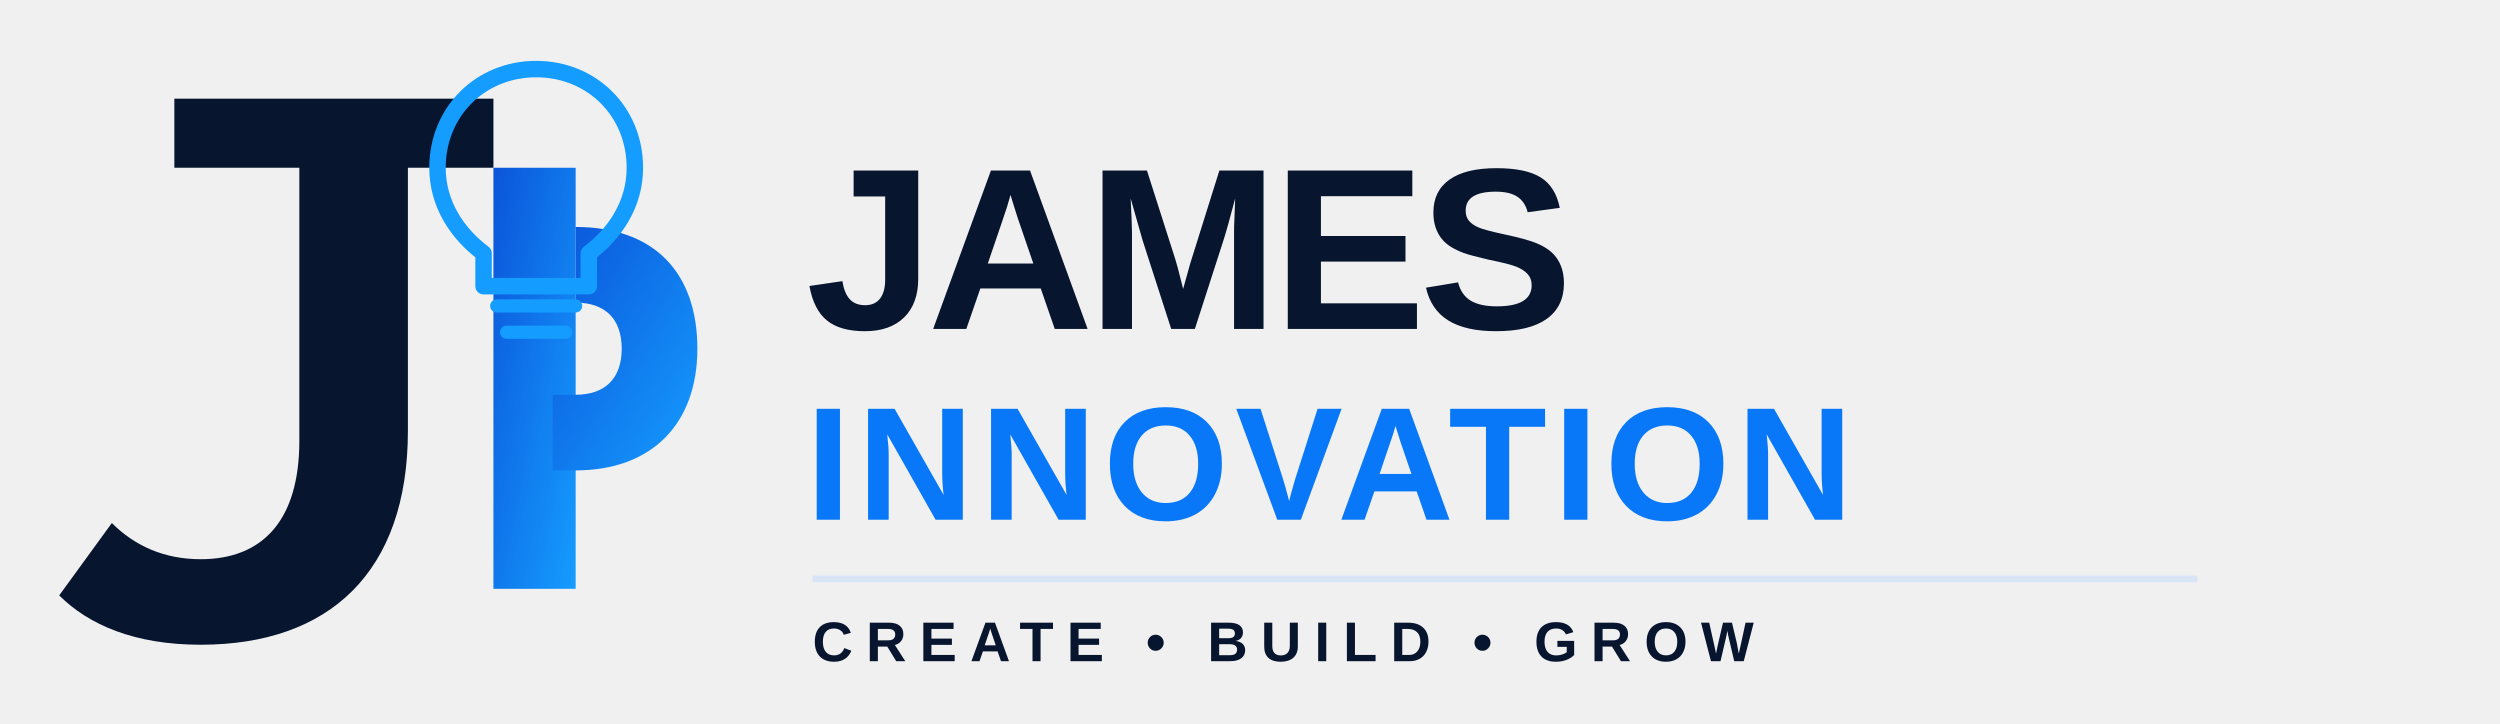
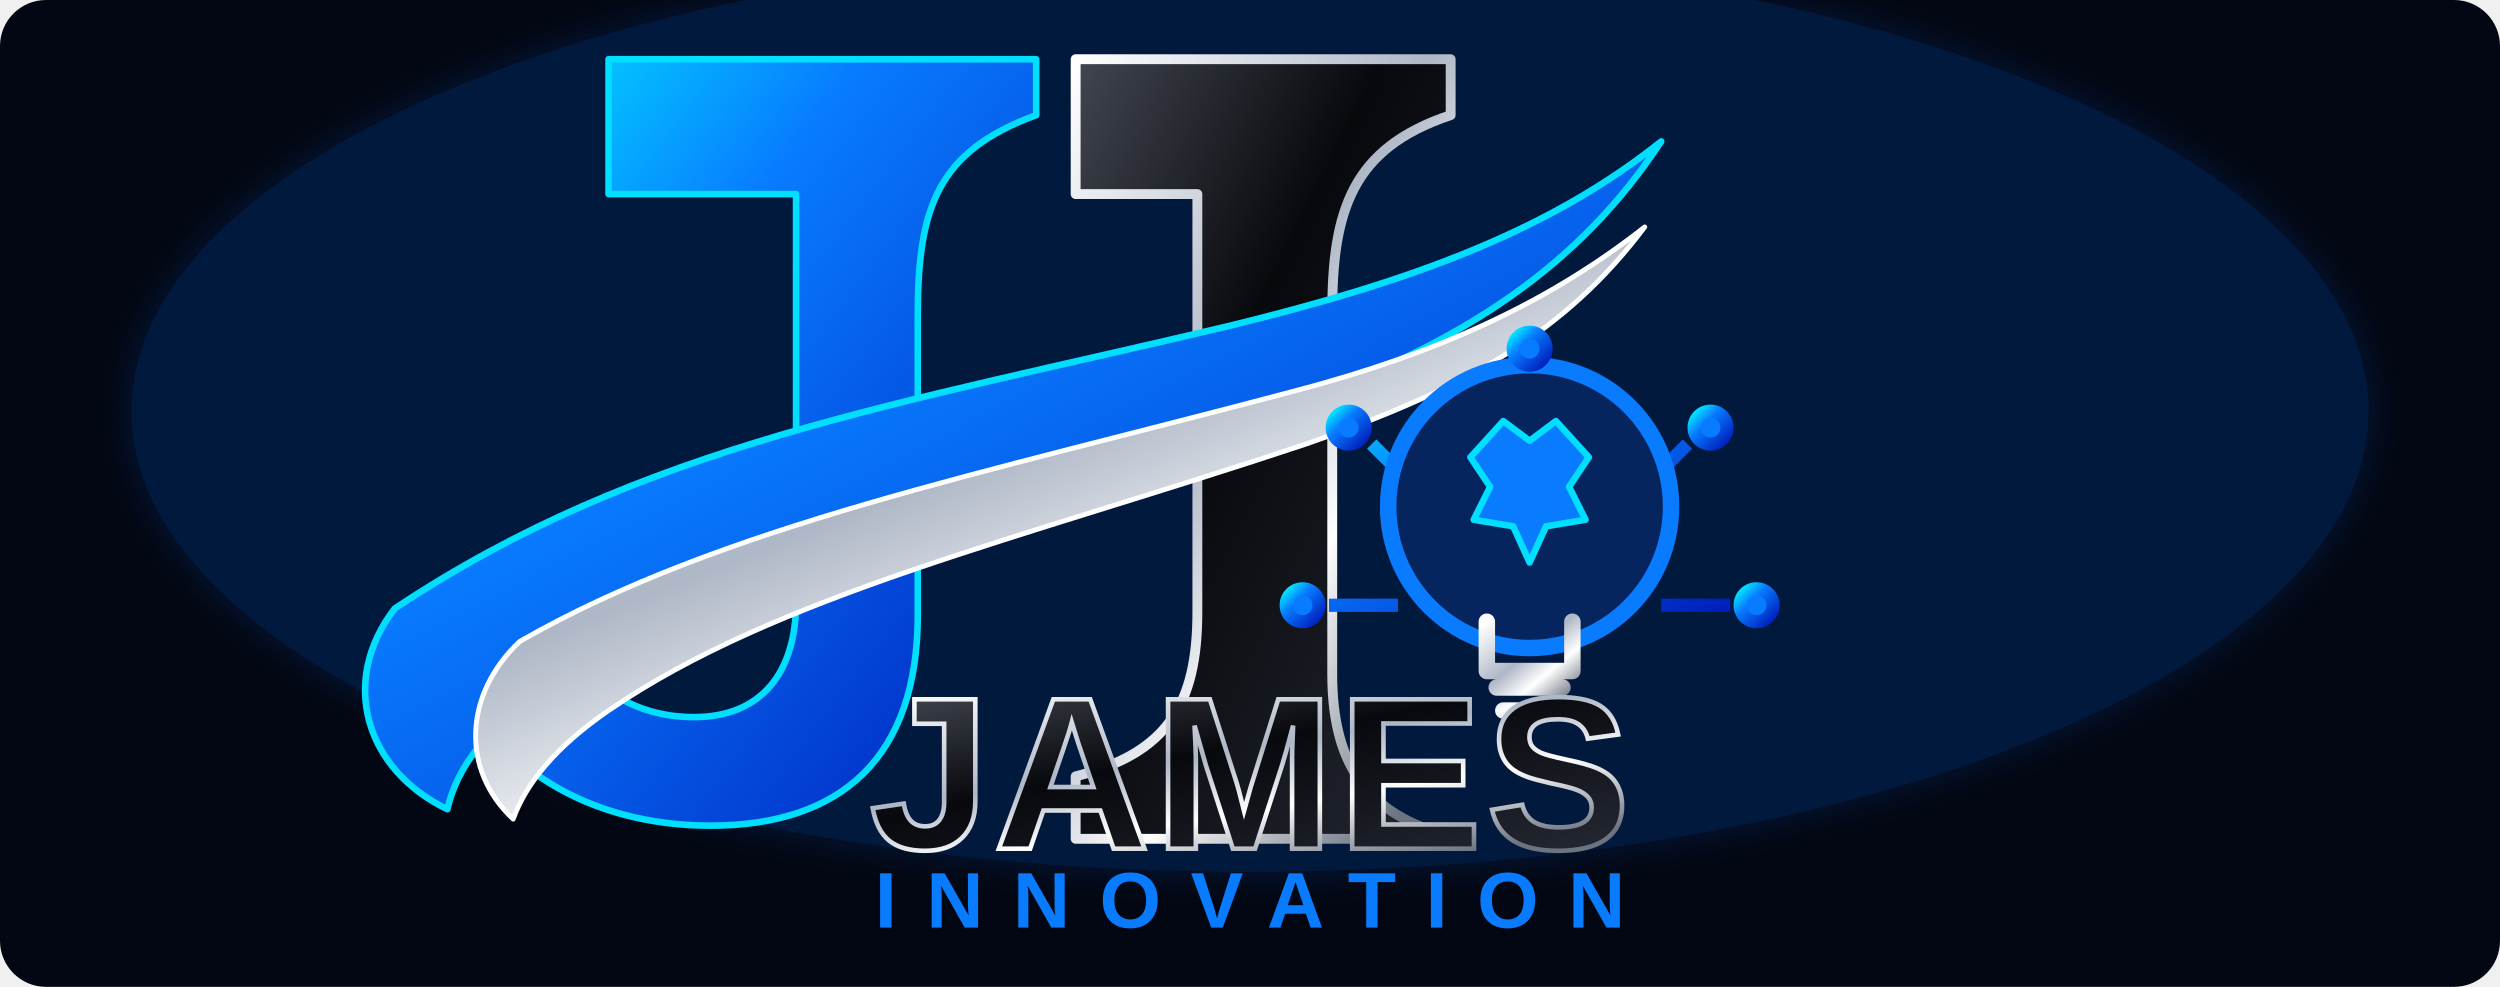
- <svg xmlns="http://www.w3.org/2000/svg" width="760" height="220" viewBox="0 0 760 220" role="img" aria-labelledby="title desc">
+ <svg xmlns="http://www.w3.org/2000/svg" width="760" height="300" viewBox="0 0 760 300" role="img" aria-labelledby="title desc">
  <defs>
    <linearGradient id="blue" x1="0" y1="0" x2="1" y2="1">
-       <stop offset="0" stop-color="#0b55d9" />
-       <stop offset="1" stop-color="#159cff" />
+       <stop offset="0" stop-color="#00eaff" />
+       <stop offset=".35" stop-color="#087bff" />
+       <stop offset="1" stop-color="#001fbc" />
    </linearGradient>
+     <linearGradient id="silver" x1="0" y1="0" x2="0.8" y2="1">
+       <stop offset="0" stop-color="#fff" />
+       <stop offset=".45" stop-color="#aeb7c6" />
+       <stop offset=".7" stop-color="#fff" />
+       <stop offset="1" stop-color="#6c7482" />
+     </linearGradient>
+     <linearGradient id="black" x1="0" y1="0" x2="1" y2="1">
+       <stop offset="0" stop-color="#424650" />
+       <stop offset=".4" stop-color="#08090d" />
+       <stop offset="1" stop-color="#242832" />
+     </linearGradient>
+     <filter id="glow" x="-50%" y="-50%" width="200%" height="200%">
+       <feGaussianBlur stdDeviation="5" result="b" />
+       <feMerge>
+         <feMergeNode in="b" />
+         <feMergeNode in="SourceGraphic" />
+       </feMerge>
+     </filter>
  </defs>
-   <g transform="translate(18 15)">
-     <path d="M35 15H132V36H106V116C106 159 82 181 43 181C23 181 9 175 0 166L16 144C23 151 32 155 43 155C62 155 73 143 73 119V36H35Z" fill="#07152f" />
-     <path d="M132 36H157V164H132Z" fill="url(#blue)" />
-     <path d="M157 54C181 54 194 68 194 91C194 114 180 128 157 128H150V105H157C166 105 171 100 171 91C171 82 166 77 157 77Z" fill="url(#blue)" />
-     <path d="M145 6C128 6 115 19 115 36C115 47 121 56 129 62V72H161V62C169 56 175 47 175 36C175 19 162 6 145 6Z" fill="none" stroke="#159cff" stroke-width="5" stroke-linejoin="round" />
-     <path d="M133 78H157M136 86H154" stroke="#159cff" stroke-width="4" stroke-linecap="round" />
+   <rect width="760" height="300" rx="14" fill="#030713" />
+   <ellipse cx="380" cy="125" rx="340" ry="140" fill="#006bff" opacity=".18" filter="url(#glow)" />
+   <g transform="translate(115 10)" stroke-linejoin="round">
+     <path d="M70 8H200V25C170 36 164 53 164 86V177C164 220 141 241 101 241C63 241 35 222 24 196L52 180C63 198 77 208 96 208C116 208 127 195 127 173V49H70Z" fill="url(#blue)" stroke="#00dfff" stroke-width="2" />
+     <path d="M212 8H326V25C296 35 290 54 290 85V195C290 224 302 239 329 245H212V226C240 219 249 204 249 176V49H212Z" fill="url(#black)" stroke="url(#silver)" stroke-width="3" />
+     <path d="M5 175C80 125 158 113 259 89C312 76 355 61 390 33C365 71 330 94 280 112C196 141 110 157 53 197C33 211 24 223 21 236C-4 224 -12 197 5 175Z" fill="url(#blue)" stroke="#00dfff" stroke-width="2" />
+     <path d="M43 185C104 150 184 134 278 109C324 97 357 81 385 59C361 91 331 108 282 125C195 154 121 171 70 206C54 217 45 228 41 239C25 224 26 201 43 185Z" fill="url(#silver)" stroke="#fff" stroke-width="1.5" />
+     <g transform="translate(350 132)" stroke="url(#blue)" stroke-width="4" fill="none">
+       <path d="M0 5V-28M-28 13L-48-7M28 13L48-7M-40 42H-61M40 42H61" />
+       <circle cx="0" cy="12" r="43" fill="#06245e" stroke="#087bff" stroke-width="5" />
+       <path d="M-18 -3L-8 -14L0 -8L8 -14L18 -3L12 6L17 16L5 18L0 29L-5 18L-17 16L-12 6Z" fill="#087bff" stroke="#00dfff" stroke-width="2" />
+       <path d="M-13 47V62H13V47M-10 67H10M-8 74H8" stroke="url(#silver)" stroke-width="5" stroke-linecap="round" />
+       <circle cx="0" cy="-36" r="5" fill="#087bff" />
+       <circle cx="-55" cy="-12" r="5" fill="#087bff" />
+       <circle cx="55" cy="-12" r="5" fill="#087bff" />
+       <circle cx="-69" cy="42" r="5" fill="#087bff" />
+       <circle cx="69" cy="42" r="5" fill="#087bff" />
+     </g>
  </g>
-   <g font-family="Arial, Helvetica, sans-serif">
-     <text x="245" y="100" font-size="70" font-weight="800" letter-spacing="-2" fill="#07152f">JAMES</text>
-     <text x="245" y="158" font-size="49" font-weight="800" letter-spacing="2" fill="#0878f9">INNOVATION</text>
-     <path d="M247 176H668" stroke="#d6e4f5" stroke-width="2" />
-     <text x="247" y="201" font-size="17" font-weight="700" letter-spacing="4" fill="#07152f">CREATE • BUILD • GROW</text>
+   <g font-family="Arial,Helvetica,sans-serif" text-anchor="middle">
+     <text x="380" y="258" font-size="66" font-weight="900" letter-spacing="1" fill="url(#black)" stroke="url(#silver)" stroke-width="1.4">JAMES</text>
+     <text x="380" y="282" font-size="24" font-weight="800" letter-spacing="9" fill="#087bff">INNOVATION</text>
  </g>
</svg>
